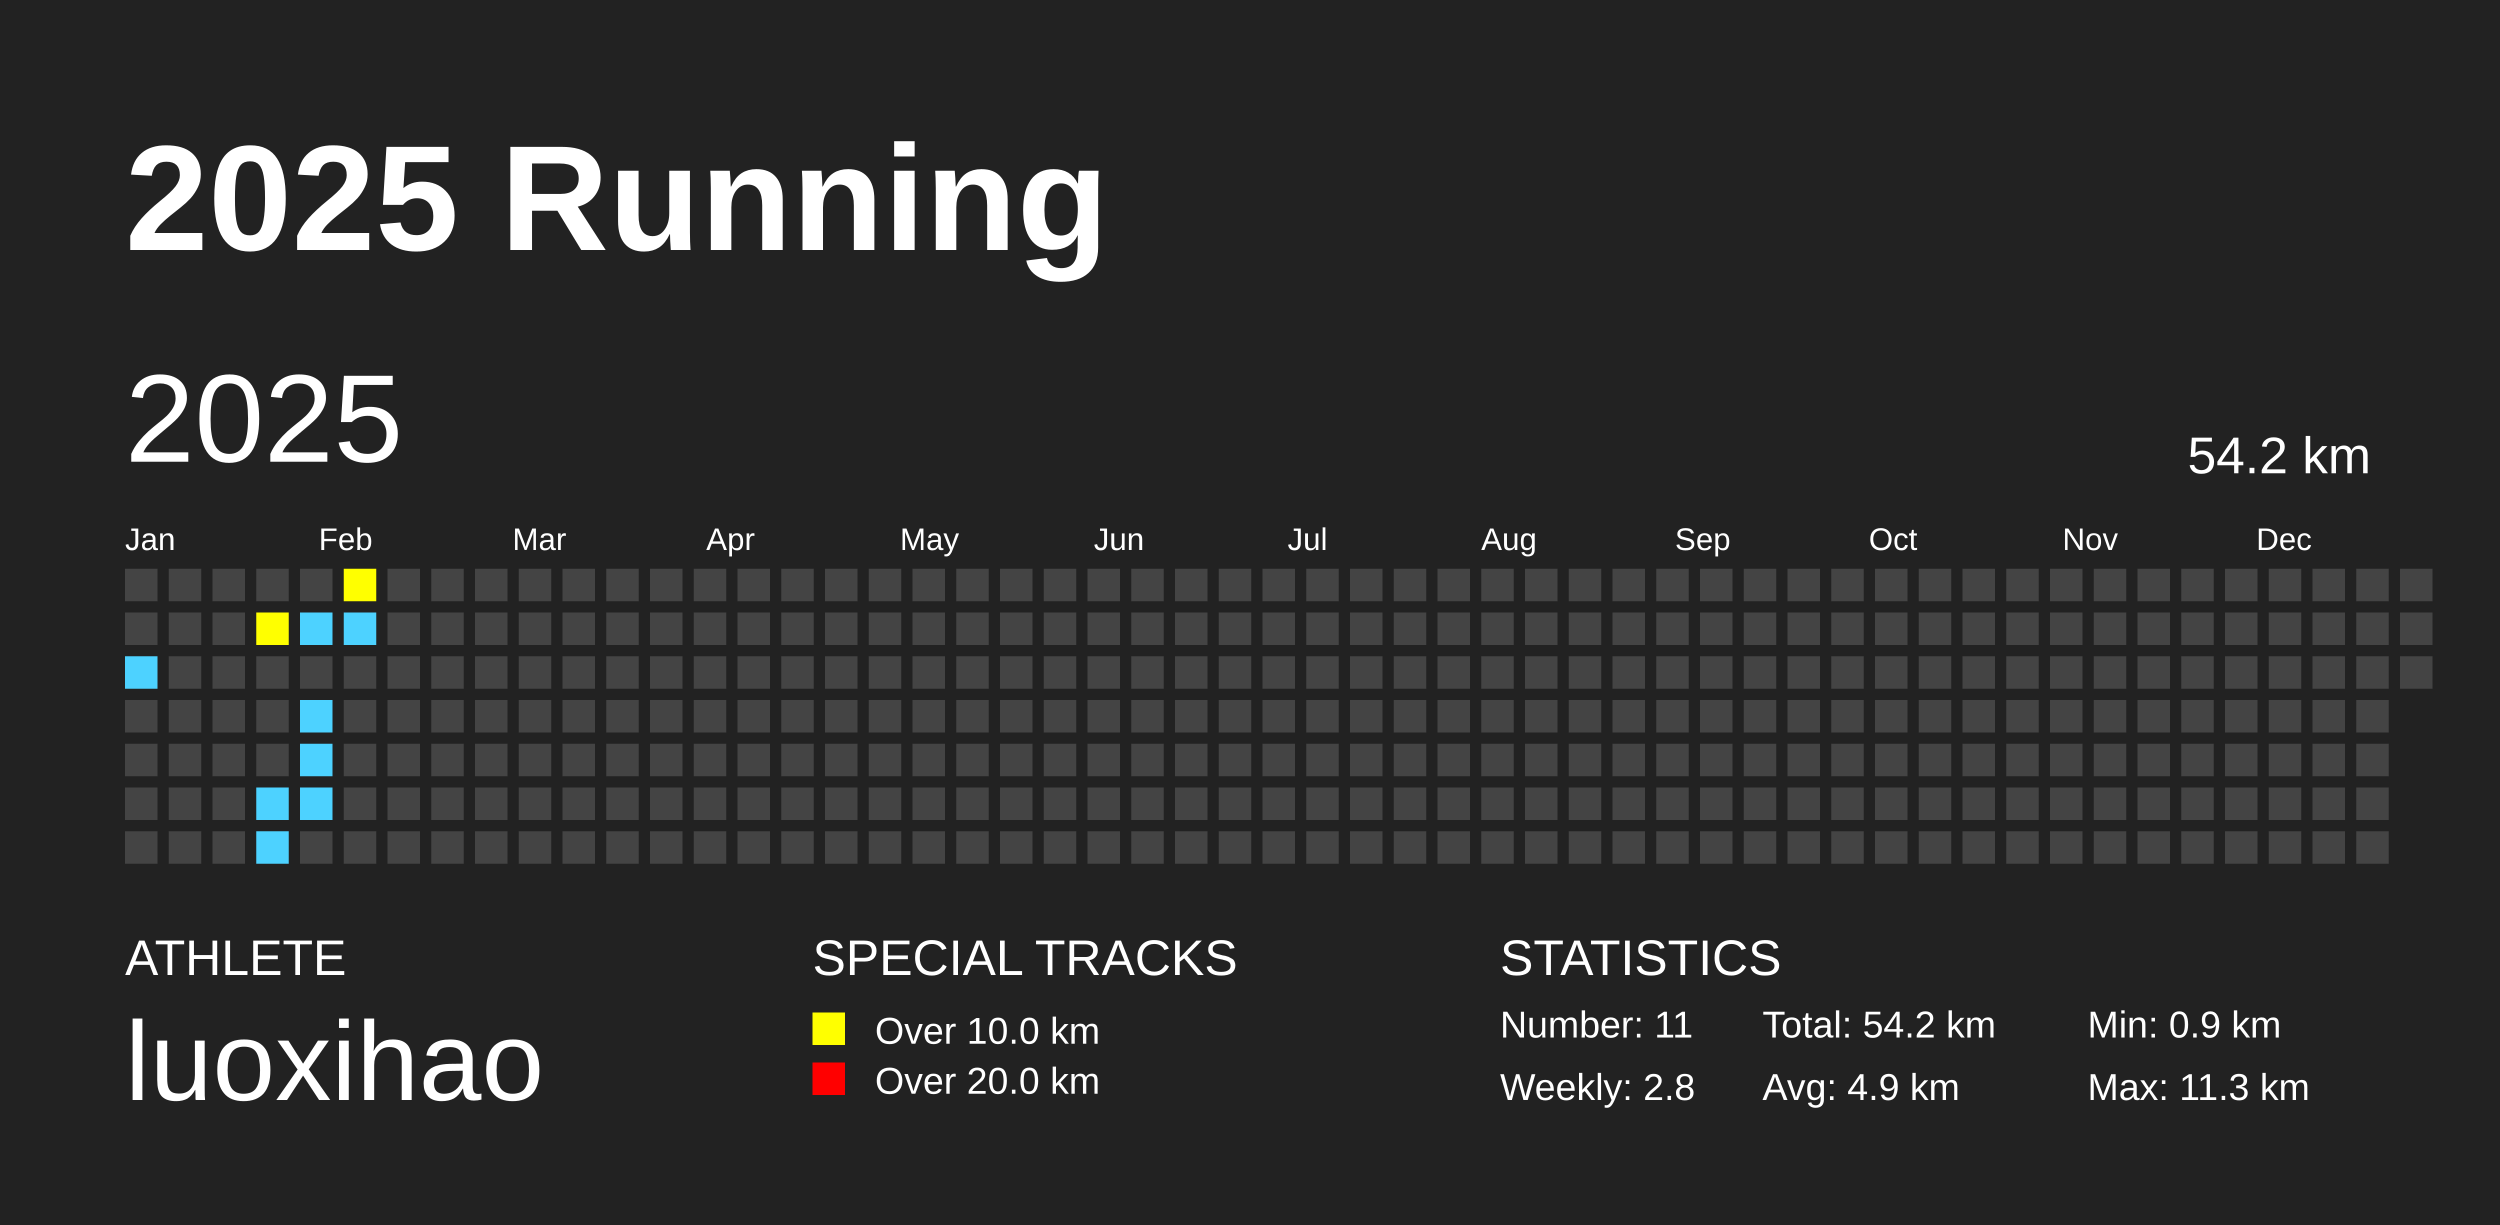
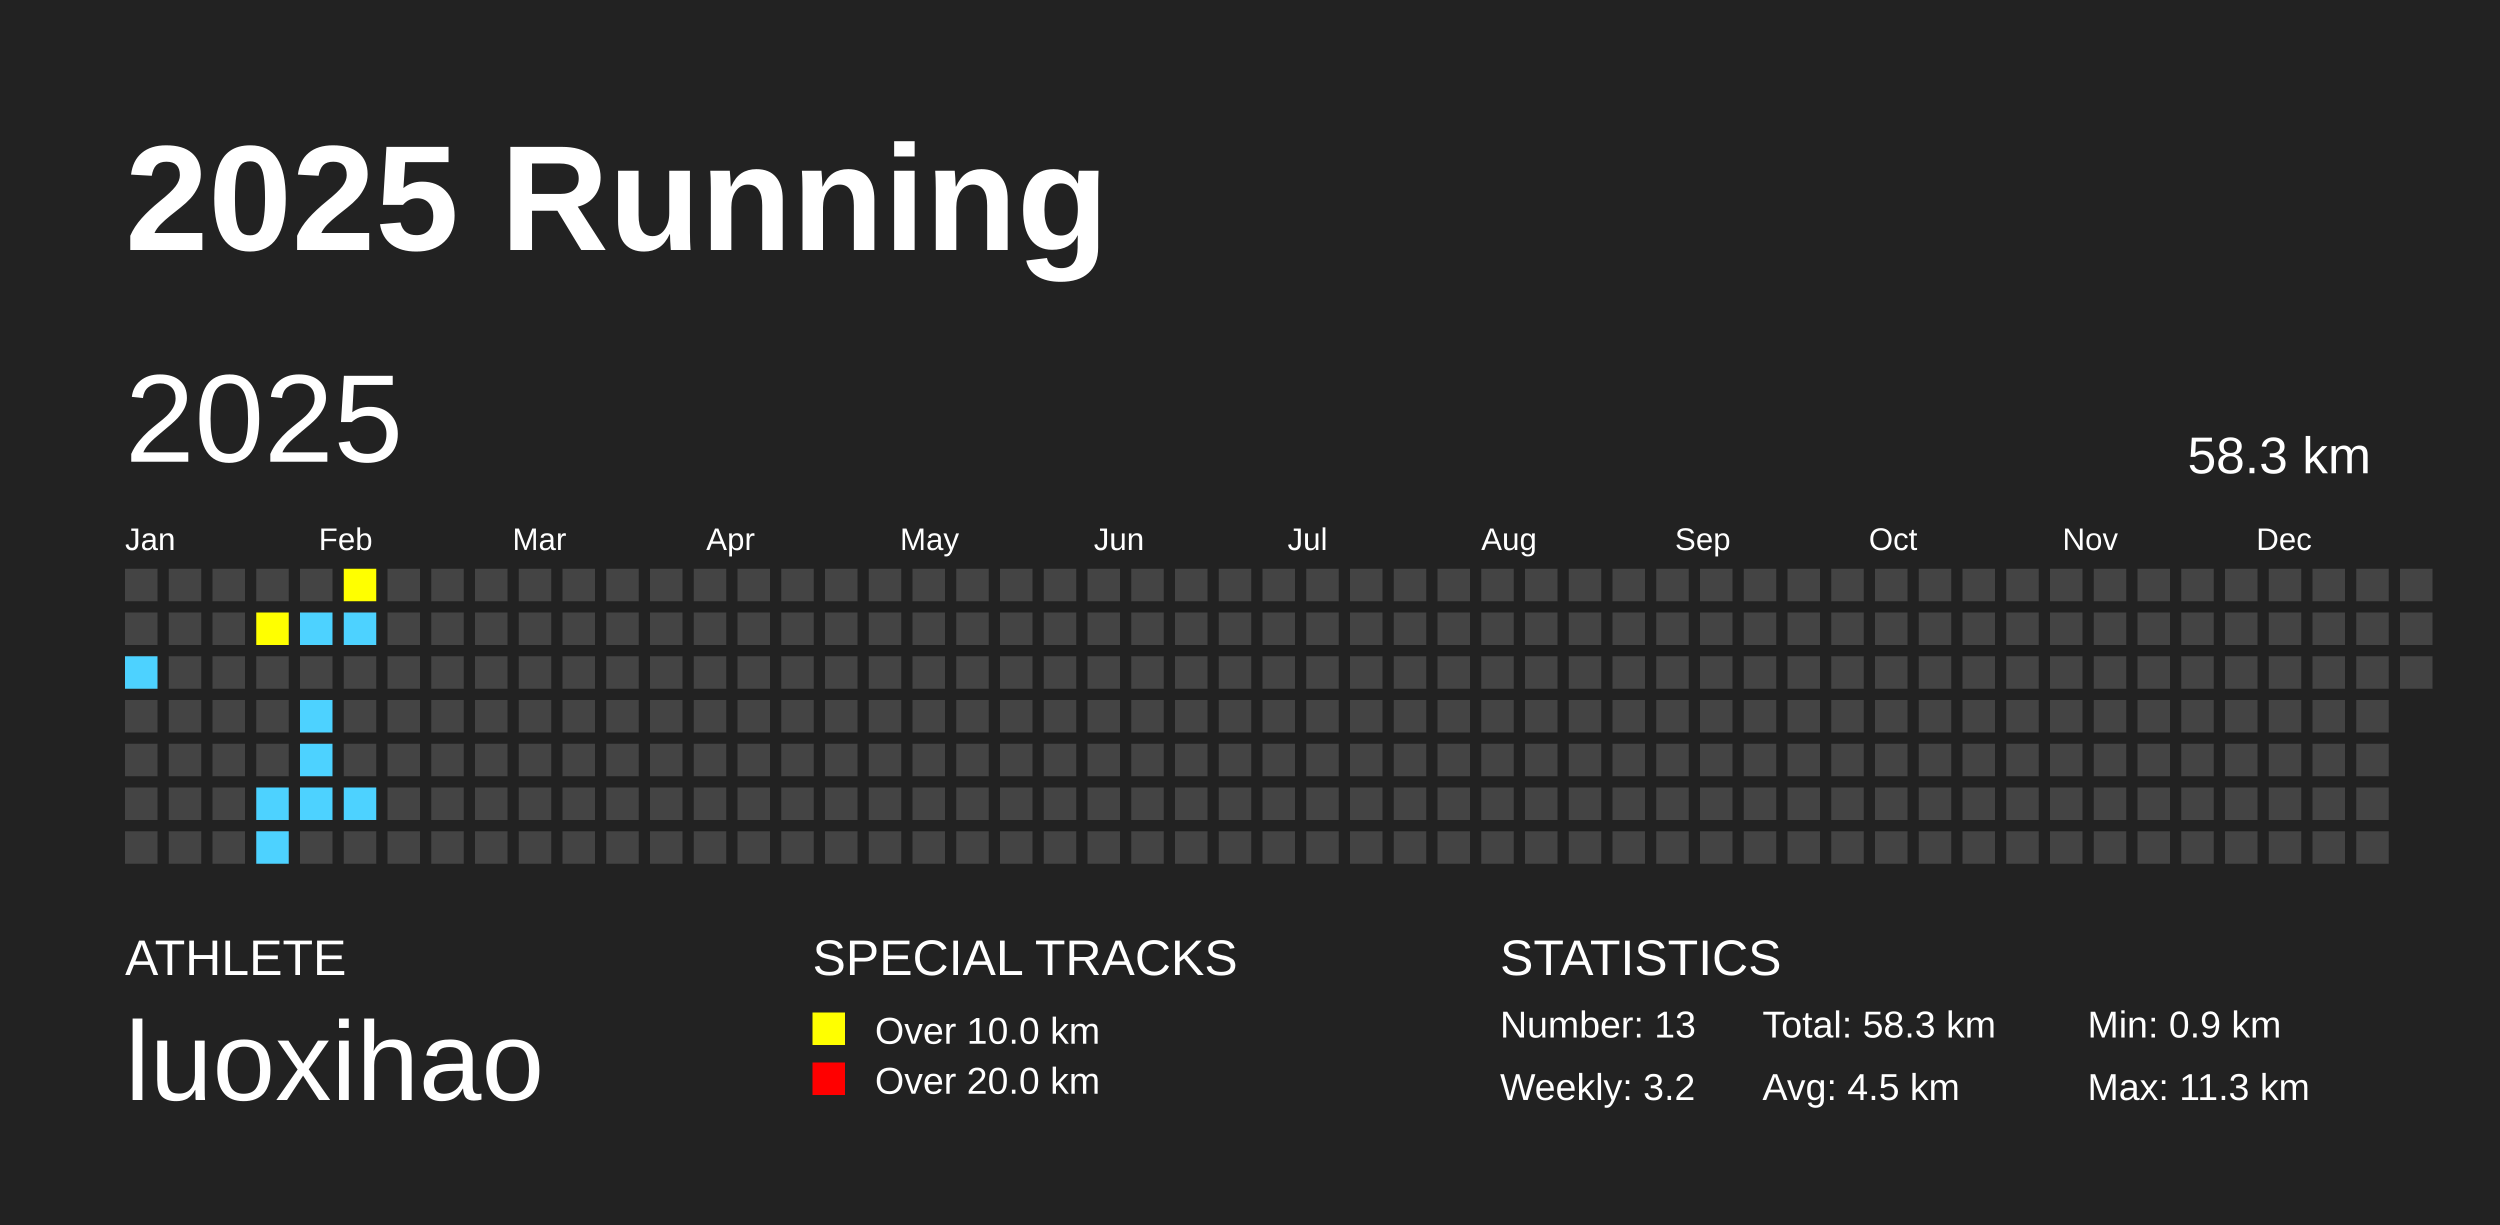
<svg xmlns="http://www.w3.org/2000/svg" baseProfile="full" height="98mm" version="1.1" viewBox="0,0,200,98" width="200mm">
  <defs />
  <rect fill="#222222" height="98" width="200" x="0" y="0" />
  <text fill="#FFFFFF" style="font-size:12px; font-family:Arial; font-weight:bold;" x="10" y="20">2025 Running</text>
  <text fill="#FFFFFF" style="font-size:4px; font-family:Arial" x="10" y="78">ATHLETE</text>
  <text fill="#FFFFFF" style="font-size:9px; font-family:Arial" x="10" y="88">luoxihao</text>
  <text fill="#FFFFFF" style="font-size:4px; font-family:Arial" x="65" y="78">SPECIAL TRACKS</text>
  <rect fill="yellow" height="2.6" width="2.6" x="65" y="81" />
  <text fill="#FFFFFF" style="font-size:3px; font-family:Arial" x="70" y="83.5">Over 10.0 km</text>
  <rect fill="red" height="2.6" width="2.6" x="65" y="85" />
  <text fill="#FFFFFF" style="font-size:3px; font-family:Arial" x="70" y="87.5">Over 20.0 km</text>
  <text fill="#FFFFFF" style="font-size:4px; font-family:Arial" x="120" y="78">STATISTICS</text>
-   <text fill="#FFFFFF" style="font-size:3px; font-family:Arial" x="120" y="83">Number: 11</text>
-   <text fill="#FFFFFF" style="font-size:3px; font-family:Arial" x="120" y="88">Weekly: 2.8</text>
-   <text fill="#FFFFFF" style="font-size:3px; font-family:Arial" x="141" y="83">Total: 54.2 km</text>
-   <text fill="#FFFFFF" style="font-size:3px; font-family:Arial" x="141" y="88">Avg: 4.9 km</text>
+   <text fill="#FFFFFF" style="font-size:3px; font-family:Arial" x="120" y="83">Number: 13</text>
+   <text fill="#FFFFFF" style="font-size:3px; font-family:Arial" x="120" y="88">Weekly: 3.2</text>
+   <text fill="#FFFFFF" style="font-size:3px; font-family:Arial" x="141" y="83">Total: 58.3 km</text>
+   <text fill="#FFFFFF" style="font-size:3px; font-family:Arial" x="141" y="88">Avg: 4.5 km</text>
  <text fill="#FFFFFF" style="font-size:3px; font-family:Arial" x="167" y="83">Min: 0.9 km</text>
  <text fill="#FFFFFF" style="font-size:3px; font-family:Arial" x="167" y="88">Max: 11.3 km</text>
  <text dominant-baseline="hanging" fill="#FFFFFF" style="font-size:10.0px; font-family:Arial;" x="10" y="30">2025</text>
-   <text dominant-baseline="hanging" fill="#FFFFFF" style="font-size:4.125px; font-family:Arial;" x="175" y="35">54.2 km</text>
+   <text dominant-baseline="hanging" fill="#FFFFFF" style="font-size:4.125px; font-family:Arial;" x="175" y="35">58.3 km</text>
  <text fill="#FFFFFF" style="font-size:2.5px; font-family:Arial" x="10.0" y="44">Jan</text>
  <text fill="#FFFFFF" style="font-size:2.5px; font-family:Arial" x="25.5" y="44">Feb</text>
  <text fill="#FFFFFF" style="font-size:2.5px; font-family:Arial" x="41.0" y="44">Mar</text>
  <text fill="#FFFFFF" style="font-size:2.5px; font-family:Arial" x="56.5" y="44">Apr</text>
  <text fill="#FFFFFF" style="font-size:2.5px; font-family:Arial" x="72.0" y="44">May</text>
  <text fill="#FFFFFF" style="font-size:2.5px; font-family:Arial" x="87.5" y="44">Jun</text>
  <text fill="#FFFFFF" style="font-size:2.5px; font-family:Arial" x="103.0" y="44">Jul</text>
  <text fill="#FFFFFF" style="font-size:2.5px; font-family:Arial" x="118.5" y="44">Aug</text>
  <text fill="#FFFFFF" style="font-size:2.5px; font-family:Arial" x="134.0" y="44">Sep</text>
  <text fill="#FFFFFF" style="font-size:2.5px; font-family:Arial" x="149.5" y="44">Oct</text>
  <text fill="#FFFFFF" style="font-size:2.5px; font-family:Arial" x="165.0" y="44">Nov</text>
  <text fill="#FFFFFF" style="font-size:2.5px; font-family:Arial" x="180.5" y="44">Dec</text>
  <rect fill="#444444" height="2.6" width="2.6" x="10.0" y="45.5" />
  <rect fill="#444444" height="2.6" width="2.6" x="10.0" y="49.0" />
  <rect fill="#4DD2FF" height="2.6" width="2.6" x="10.0" y="52.5" />
  <rect fill="#444444" height="2.6" width="2.6" x="10.0" y="56.0" />
  <rect fill="#444444" height="2.6" width="2.6" x="10.0" y="59.5" />
  <rect fill="#444444" height="2.6" width="2.6" x="10.0" y="63.0" />
  <rect fill="#444444" height="2.6" width="2.6" x="10.0" y="66.5" />
  <rect fill="#444444" height="2.6" width="2.6" x="13.5" y="45.5" />
  <rect fill="#444444" height="2.6" width="2.6" x="13.5" y="49.0" />
  <rect fill="#444444" height="2.6" width="2.6" x="13.5" y="52.5" />
  <rect fill="#444444" height="2.6" width="2.6" x="13.5" y="56.0" />
  <rect fill="#444444" height="2.6" width="2.6" x="13.5" y="59.5" />
  <rect fill="#444444" height="2.6" width="2.6" x="13.5" y="63.0" />
  <rect fill="#444444" height="2.6" width="2.6" x="13.5" y="66.5" />
  <rect fill="#444444" height="2.6" width="2.6" x="17.0" y="45.5" />
  <rect fill="#444444" height="2.6" width="2.6" x="17.0" y="49.0" />
  <rect fill="#444444" height="2.6" width="2.6" x="17.0" y="52.5" />
  <rect fill="#444444" height="2.6" width="2.6" x="17.0" y="56.0" />
  <rect fill="#444444" height="2.6" width="2.6" x="17.0" y="59.5" />
  <rect fill="#444444" height="2.6" width="2.6" x="17.0" y="63.0" />
  <rect fill="#444444" height="2.6" width="2.6" x="17.0" y="66.5" />
  <rect fill="#444444" height="2.6" width="2.6" x="20.5" y="45.5" />
  <rect fill="yellow" height="2.6" width="2.6" x="20.5" y="49.0" />
  <rect fill="#444444" height="2.6" width="2.6" x="20.5" y="52.5" />
  <rect fill="#444444" height="2.6" width="2.6" x="20.5" y="56.0" />
  <rect fill="#444444" height="2.6" width="2.6" x="20.5" y="59.5" />
  <rect fill="#4DD2FF" height="2.6" width="2.6" x="20.5" y="63.0" />
  <rect fill="#4DD2FF" height="2.6" width="2.6" x="20.5" y="66.5" />
  <rect fill="#444444" height="2.6" width="2.6" x="24.0" y="45.5" />
  <rect fill="#4DD2FF" height="2.6" width="2.6" x="24.0" y="49.0" />
  <rect fill="#444444" height="2.6" width="2.6" x="24.0" y="52.5" />
  <rect fill="#4DD2FF" height="2.6" width="2.6" x="24.0" y="56.0" />
  <rect fill="#4DD2FF" height="2.6" width="2.6" x="24.0" y="59.5" />
  <rect fill="#4DD2FF" height="2.6" width="2.6" x="24.0" y="63.0" />
  <rect fill="#444444" height="2.6" width="2.6" x="24.0" y="66.5" />
  <rect fill="yellow" height="2.6" width="2.6" x="27.5" y="45.5" />
  <rect fill="#4DD2FF" height="2.6" width="2.6" x="27.5" y="49.0" />
  <rect fill="#444444" height="2.6" width="2.6" x="27.5" y="52.5" />
  <rect fill="#444444" height="2.6" width="2.6" x="27.5" y="56.0" />
  <rect fill="#444444" height="2.6" width="2.6" x="27.5" y="59.5" />
-   <rect fill="#444444" height="2.6" width="2.6" x="27.5" y="63.0" />
+   <rect fill="#4DD2FF" height="2.6" width="2.6" x="27.5" y="63.0" />
  <rect fill="#444444" height="2.6" width="2.6" x="27.5" y="66.5" />
  <rect fill="#444444" height="2.6" width="2.6" x="31.0" y="45.5" />
  <rect fill="#444444" height="2.6" width="2.6" x="31.0" y="49.0" />
  <rect fill="#444444" height="2.6" width="2.6" x="31.0" y="52.5" />
  <rect fill="#444444" height="2.6" width="2.6" x="31.0" y="56.0" />
  <rect fill="#444444" height="2.6" width="2.6" x="31.0" y="59.5" />
  <rect fill="#444444" height="2.6" width="2.6" x="31.0" y="63.0" />
  <rect fill="#444444" height="2.6" width="2.6" x="31.0" y="66.5" />
  <rect fill="#444444" height="2.6" width="2.6" x="34.5" y="45.5" />
  <rect fill="#444444" height="2.6" width="2.6" x="34.5" y="49.0" />
  <rect fill="#444444" height="2.6" width="2.6" x="34.5" y="52.5" />
  <rect fill="#444444" height="2.6" width="2.6" x="34.5" y="56.0" />
  <rect fill="#444444" height="2.6" width="2.6" x="34.5" y="59.5" />
  <rect fill="#444444" height="2.6" width="2.6" x="34.5" y="63.0" />
  <rect fill="#444444" height="2.6" width="2.6" x="34.5" y="66.5" />
  <rect fill="#444444" height="2.6" width="2.6" x="38.0" y="45.5" />
  <rect fill="#444444" height="2.6" width="2.6" x="38.0" y="49.0" />
  <rect fill="#444444" height="2.6" width="2.6" x="38.0" y="52.5" />
  <rect fill="#444444" height="2.6" width="2.6" x="38.0" y="56.0" />
  <rect fill="#444444" height="2.6" width="2.6" x="38.0" y="59.5" />
  <rect fill="#444444" height="2.6" width="2.6" x="38.0" y="63.0" />
  <rect fill="#444444" height="2.6" width="2.6" x="38.0" y="66.5" />
  <rect fill="#444444" height="2.6" width="2.6" x="41.5" y="45.5" />
  <rect fill="#444444" height="2.6" width="2.6" x="41.5" y="49.0" />
  <rect fill="#444444" height="2.6" width="2.6" x="41.5" y="52.5" />
  <rect fill="#444444" height="2.6" width="2.6" x="41.5" y="56.0" />
  <rect fill="#444444" height="2.6" width="2.6" x="41.5" y="59.5" />
  <rect fill="#444444" height="2.6" width="2.6" x="41.5" y="63.0" />
  <rect fill="#444444" height="2.6" width="2.6" x="41.5" y="66.5" />
  <rect fill="#444444" height="2.6" width="2.6" x="45.0" y="45.5" />
  <rect fill="#444444" height="2.6" width="2.6" x="45.0" y="49.0" />
  <rect fill="#444444" height="2.6" width="2.6" x="45.0" y="52.5" />
  <rect fill="#444444" height="2.6" width="2.6" x="45.0" y="56.0" />
  <rect fill="#444444" height="2.6" width="2.6" x="45.0" y="59.5" />
  <rect fill="#444444" height="2.6" width="2.6" x="45.0" y="63.0" />
  <rect fill="#444444" height="2.6" width="2.6" x="45.0" y="66.5" />
  <rect fill="#444444" height="2.6" width="2.6" x="48.5" y="45.5" />
  <rect fill="#444444" height="2.6" width="2.6" x="48.5" y="49.0" />
  <rect fill="#444444" height="2.6" width="2.6" x="48.5" y="52.5" />
  <rect fill="#444444" height="2.6" width="2.6" x="48.5" y="56.0" />
  <rect fill="#444444" height="2.6" width="2.6" x="48.5" y="59.5" />
  <rect fill="#444444" height="2.6" width="2.6" x="48.5" y="63.0" />
  <rect fill="#444444" height="2.6" width="2.6" x="48.5" y="66.5" />
  <rect fill="#444444" height="2.6" width="2.6" x="52.0" y="45.5" />
  <rect fill="#444444" height="2.6" width="2.6" x="52.0" y="49.0" />
  <rect fill="#444444" height="2.6" width="2.6" x="52.0" y="52.5" />
  <rect fill="#444444" height="2.6" width="2.6" x="52.0" y="56.0" />
  <rect fill="#444444" height="2.6" width="2.6" x="52.0" y="59.5" />
  <rect fill="#444444" height="2.6" width="2.6" x="52.0" y="63.0" />
  <rect fill="#444444" height="2.6" width="2.6" x="52.0" y="66.5" />
  <rect fill="#444444" height="2.6" width="2.6" x="55.5" y="45.5" />
  <rect fill="#444444" height="2.6" width="2.6" x="55.5" y="49.0" />
  <rect fill="#444444" height="2.6" width="2.6" x="55.5" y="52.5" />
  <rect fill="#444444" height="2.6" width="2.6" x="55.5" y="56.0" />
  <rect fill="#444444" height="2.6" width="2.6" x="55.5" y="59.5" />
  <rect fill="#444444" height="2.6" width="2.6" x="55.5" y="63.0" />
  <rect fill="#444444" height="2.6" width="2.6" x="55.5" y="66.5" />
  <rect fill="#444444" height="2.6" width="2.6" x="59.0" y="45.5" />
  <rect fill="#444444" height="2.6" width="2.6" x="59.0" y="49.0" />
  <rect fill="#444444" height="2.6" width="2.6" x="59.0" y="52.5" />
  <rect fill="#444444" height="2.6" width="2.6" x="59.0" y="56.0" />
  <rect fill="#444444" height="2.6" width="2.6" x="59.0" y="59.5" />
  <rect fill="#444444" height="2.6" width="2.6" x="59.0" y="63.0" />
  <rect fill="#444444" height="2.6" width="2.6" x="59.0" y="66.5" />
  <rect fill="#444444" height="2.6" width="2.6" x="62.5" y="45.5" />
  <rect fill="#444444" height="2.6" width="2.6" x="62.5" y="49.0" />
  <rect fill="#444444" height="2.6" width="2.6" x="62.5" y="52.5" />
  <rect fill="#444444" height="2.6" width="2.6" x="62.5" y="56.0" />
  <rect fill="#444444" height="2.6" width="2.6" x="62.5" y="59.5" />
  <rect fill="#444444" height="2.6" width="2.6" x="62.5" y="63.0" />
  <rect fill="#444444" height="2.6" width="2.6" x="62.5" y="66.5" />
  <rect fill="#444444" height="2.6" width="2.6" x="66.0" y="45.5" />
  <rect fill="#444444" height="2.6" width="2.6" x="66.0" y="49.0" />
  <rect fill="#444444" height="2.6" width="2.6" x="66.0" y="52.5" />
  <rect fill="#444444" height="2.6" width="2.6" x="66.0" y="56.0" />
  <rect fill="#444444" height="2.6" width="2.6" x="66.0" y="59.5" />
  <rect fill="#444444" height="2.6" width="2.6" x="66.0" y="63.0" />
  <rect fill="#444444" height="2.6" width="2.6" x="66.0" y="66.5" />
  <rect fill="#444444" height="2.6" width="2.6" x="69.5" y="45.5" />
  <rect fill="#444444" height="2.6" width="2.6" x="69.5" y="49.0" />
  <rect fill="#444444" height="2.6" width="2.6" x="69.5" y="52.5" />
  <rect fill="#444444" height="2.6" width="2.6" x="69.5" y="56.0" />
  <rect fill="#444444" height="2.6" width="2.6" x="69.5" y="59.5" />
  <rect fill="#444444" height="2.6" width="2.6" x="69.5" y="63.0" />
  <rect fill="#444444" height="2.6" width="2.6" x="69.5" y="66.5" />
  <rect fill="#444444" height="2.6" width="2.6" x="73.0" y="45.5" />
  <rect fill="#444444" height="2.6" width="2.6" x="73.0" y="49.0" />
  <rect fill="#444444" height="2.6" width="2.6" x="73.0" y="52.5" />
  <rect fill="#444444" height="2.6" width="2.6" x="73.0" y="56.0" />
  <rect fill="#444444" height="2.6" width="2.6" x="73.0" y="59.5" />
  <rect fill="#444444" height="2.6" width="2.6" x="73.0" y="63.0" />
  <rect fill="#444444" height="2.6" width="2.6" x="73.0" y="66.5" />
  <rect fill="#444444" height="2.6" width="2.6" x="76.5" y="45.5" />
  <rect fill="#444444" height="2.6" width="2.6" x="76.5" y="49.0" />
  <rect fill="#444444" height="2.6" width="2.6" x="76.5" y="52.5" />
  <rect fill="#444444" height="2.6" width="2.6" x="76.5" y="56.0" />
  <rect fill="#444444" height="2.6" width="2.6" x="76.5" y="59.5" />
  <rect fill="#444444" height="2.6" width="2.6" x="76.5" y="63.0" />
  <rect fill="#444444" height="2.6" width="2.6" x="76.5" y="66.5" />
  <rect fill="#444444" height="2.6" width="2.6" x="80.0" y="45.5" />
  <rect fill="#444444" height="2.6" width="2.6" x="80.0" y="49.0" />
  <rect fill="#444444" height="2.6" width="2.6" x="80.0" y="52.5" />
  <rect fill="#444444" height="2.6" width="2.6" x="80.0" y="56.0" />
  <rect fill="#444444" height="2.6" width="2.6" x="80.0" y="59.5" />
  <rect fill="#444444" height="2.6" width="2.6" x="80.0" y="63.0" />
  <rect fill="#444444" height="2.6" width="2.6" x="80.0" y="66.5" />
  <rect fill="#444444" height="2.6" width="2.6" x="83.5" y="45.5" />
  <rect fill="#444444" height="2.6" width="2.6" x="83.5" y="49.0" />
  <rect fill="#444444" height="2.6" width="2.6" x="83.5" y="52.5" />
  <rect fill="#444444" height="2.6" width="2.6" x="83.5" y="56.0" />
  <rect fill="#444444" height="2.6" width="2.6" x="83.5" y="59.5" />
  <rect fill="#444444" height="2.6" width="2.6" x="83.5" y="63.0" />
  <rect fill="#444444" height="2.6" width="2.6" x="83.5" y="66.5" />
  <rect fill="#444444" height="2.6" width="2.6" x="87.0" y="45.5" />
  <rect fill="#444444" height="2.6" width="2.6" x="87.0" y="49.0" />
  <rect fill="#444444" height="2.6" width="2.6" x="87.0" y="52.5" />
  <rect fill="#444444" height="2.6" width="2.6" x="87.0" y="56.0" />
  <rect fill="#444444" height="2.6" width="2.6" x="87.0" y="59.5" />
  <rect fill="#444444" height="2.6" width="2.6" x="87.0" y="63.0" />
  <rect fill="#444444" height="2.6" width="2.6" x="87.0" y="66.5" />
  <rect fill="#444444" height="2.6" width="2.6" x="90.5" y="45.5" />
  <rect fill="#444444" height="2.6" width="2.6" x="90.5" y="49.0" />
  <rect fill="#444444" height="2.6" width="2.6" x="90.5" y="52.5" />
  <rect fill="#444444" height="2.6" width="2.6" x="90.5" y="56.0" />
  <rect fill="#444444" height="2.6" width="2.6" x="90.5" y="59.5" />
  <rect fill="#444444" height="2.6" width="2.6" x="90.5" y="63.0" />
  <rect fill="#444444" height="2.6" width="2.6" x="90.5" y="66.5" />
  <rect fill="#444444" height="2.6" width="2.6" x="94.0" y="45.5" />
  <rect fill="#444444" height="2.6" width="2.6" x="94.0" y="49.0" />
  <rect fill="#444444" height="2.6" width="2.6" x="94.0" y="52.5" />
  <rect fill="#444444" height="2.6" width="2.6" x="94.0" y="56.0" />
  <rect fill="#444444" height="2.6" width="2.6" x="94.0" y="59.5" />
  <rect fill="#444444" height="2.6" width="2.6" x="94.0" y="63.0" />
  <rect fill="#444444" height="2.6" width="2.6" x="94.0" y="66.5" />
  <rect fill="#444444" height="2.6" width="2.6" x="97.5" y="45.5" />
  <rect fill="#444444" height="2.6" width="2.6" x="97.5" y="49.0" />
  <rect fill="#444444" height="2.6" width="2.6" x="97.5" y="52.5" />
  <rect fill="#444444" height="2.6" width="2.6" x="97.5" y="56.0" />
  <rect fill="#444444" height="2.6" width="2.6" x="97.5" y="59.5" />
  <rect fill="#444444" height="2.6" width="2.6" x="97.5" y="63.0" />
  <rect fill="#444444" height="2.6" width="2.6" x="97.5" y="66.5" />
  <rect fill="#444444" height="2.6" width="2.6" x="101.0" y="45.5" />
  <rect fill="#444444" height="2.6" width="2.6" x="101.0" y="49.0" />
  <rect fill="#444444" height="2.6" width="2.6" x="101.0" y="52.5" />
  <rect fill="#444444" height="2.6" width="2.6" x="101.0" y="56.0" />
  <rect fill="#444444" height="2.6" width="2.6" x="101.0" y="59.5" />
  <rect fill="#444444" height="2.6" width="2.6" x="101.0" y="63.0" />
  <rect fill="#444444" height="2.6" width="2.6" x="101.0" y="66.5" />
  <rect fill="#444444" height="2.6" width="2.6" x="104.5" y="45.5" />
  <rect fill="#444444" height="2.6" width="2.6" x="104.5" y="49.0" />
  <rect fill="#444444" height="2.6" width="2.6" x="104.5" y="52.5" />
  <rect fill="#444444" height="2.6" width="2.6" x="104.5" y="56.0" />
  <rect fill="#444444" height="2.6" width="2.6" x="104.5" y="59.5" />
  <rect fill="#444444" height="2.6" width="2.6" x="104.5" y="63.0" />
  <rect fill="#444444" height="2.6" width="2.6" x="104.5" y="66.5" />
  <rect fill="#444444" height="2.6" width="2.6" x="108.0" y="45.5" />
  <rect fill="#444444" height="2.6" width="2.6" x="108.0" y="49.0" />
  <rect fill="#444444" height="2.6" width="2.6" x="108.0" y="52.5" />
  <rect fill="#444444" height="2.6" width="2.6" x="108.0" y="56.0" />
  <rect fill="#444444" height="2.6" width="2.6" x="108.0" y="59.5" />
  <rect fill="#444444" height="2.6" width="2.6" x="108.0" y="63.0" />
  <rect fill="#444444" height="2.6" width="2.6" x="108.0" y="66.5" />
  <rect fill="#444444" height="2.6" width="2.6" x="111.5" y="45.5" />
  <rect fill="#444444" height="2.6" width="2.6" x="111.5" y="49.0" />
  <rect fill="#444444" height="2.6" width="2.6" x="111.5" y="52.5" />
  <rect fill="#444444" height="2.6" width="2.6" x="111.5" y="56.0" />
  <rect fill="#444444" height="2.6" width="2.6" x="111.5" y="59.5" />
  <rect fill="#444444" height="2.6" width="2.6" x="111.5" y="63.0" />
  <rect fill="#444444" height="2.6" width="2.6" x="111.5" y="66.5" />
  <rect fill="#444444" height="2.6" width="2.6" x="115.0" y="45.5" />
  <rect fill="#444444" height="2.6" width="2.6" x="115.0" y="49.0" />
  <rect fill="#444444" height="2.6" width="2.6" x="115.0" y="52.5" />
  <rect fill="#444444" height="2.6" width="2.6" x="115.0" y="56.0" />
  <rect fill="#444444" height="2.6" width="2.6" x="115.0" y="59.5" />
  <rect fill="#444444" height="2.6" width="2.6" x="115.0" y="63.0" />
  <rect fill="#444444" height="2.6" width="2.6" x="115.0" y="66.5" />
  <rect fill="#444444" height="2.6" width="2.6" x="118.5" y="45.5" />
  <rect fill="#444444" height="2.6" width="2.6" x="118.5" y="49.0" />
  <rect fill="#444444" height="2.6" width="2.6" x="118.5" y="52.5" />
  <rect fill="#444444" height="2.6" width="2.6" x="118.5" y="56.0" />
  <rect fill="#444444" height="2.6" width="2.6" x="118.5" y="59.5" />
  <rect fill="#444444" height="2.6" width="2.6" x="118.5" y="63.0" />
  <rect fill="#444444" height="2.6" width="2.6" x="118.5" y="66.5" />
  <rect fill="#444444" height="2.6" width="2.6" x="122.0" y="45.5" />
  <rect fill="#444444" height="2.6" width="2.6" x="122.0" y="49.0" />
  <rect fill="#444444" height="2.6" width="2.6" x="122.0" y="52.5" />
  <rect fill="#444444" height="2.6" width="2.6" x="122.0" y="56.0" />
  <rect fill="#444444" height="2.6" width="2.6" x="122.0" y="59.5" />
  <rect fill="#444444" height="2.6" width="2.6" x="122.0" y="63.0" />
  <rect fill="#444444" height="2.6" width="2.6" x="122.0" y="66.5" />
  <rect fill="#444444" height="2.6" width="2.6" x="125.5" y="45.5" />
  <rect fill="#444444" height="2.6" width="2.6" x="125.5" y="49.0" />
  <rect fill="#444444" height="2.6" width="2.6" x="125.5" y="52.5" />
  <rect fill="#444444" height="2.6" width="2.6" x="125.5" y="56.0" />
  <rect fill="#444444" height="2.6" width="2.6" x="125.5" y="59.5" />
  <rect fill="#444444" height="2.6" width="2.6" x="125.5" y="63.0" />
  <rect fill="#444444" height="2.6" width="2.6" x="125.5" y="66.5" />
  <rect fill="#444444" height="2.6" width="2.6" x="129.0" y="45.5" />
  <rect fill="#444444" height="2.6" width="2.6" x="129.0" y="49.0" />
  <rect fill="#444444" height="2.6" width="2.6" x="129.0" y="52.5" />
  <rect fill="#444444" height="2.6" width="2.6" x="129.0" y="56.0" />
  <rect fill="#444444" height="2.6" width="2.6" x="129.0" y="59.5" />
  <rect fill="#444444" height="2.6" width="2.6" x="129.0" y="63.0" />
  <rect fill="#444444" height="2.6" width="2.6" x="129.0" y="66.5" />
  <rect fill="#444444" height="2.6" width="2.6" x="132.5" y="45.5" />
  <rect fill="#444444" height="2.6" width="2.6" x="132.5" y="49.0" />
  <rect fill="#444444" height="2.6" width="2.6" x="132.5" y="52.5" />
  <rect fill="#444444" height="2.6" width="2.6" x="132.5" y="56.0" />
  <rect fill="#444444" height="2.6" width="2.6" x="132.5" y="59.5" />
  <rect fill="#444444" height="2.6" width="2.6" x="132.5" y="63.0" />
  <rect fill="#444444" height="2.6" width="2.6" x="132.5" y="66.5" />
  <rect fill="#444444" height="2.6" width="2.6" x="136.0" y="45.5" />
  <rect fill="#444444" height="2.6" width="2.6" x="136.0" y="49.0" />
  <rect fill="#444444" height="2.6" width="2.6" x="136.0" y="52.5" />
  <rect fill="#444444" height="2.6" width="2.6" x="136.0" y="56.0" />
  <rect fill="#444444" height="2.6" width="2.6" x="136.0" y="59.5" />
  <rect fill="#444444" height="2.6" width="2.6" x="136.0" y="63.0" />
  <rect fill="#444444" height="2.6" width="2.6" x="136.0" y="66.5" />
  <rect fill="#444444" height="2.6" width="2.6" x="139.5" y="45.5" />
  <rect fill="#444444" height="2.6" width="2.6" x="139.5" y="49.0" />
  <rect fill="#444444" height="2.6" width="2.6" x="139.5" y="52.5" />
  <rect fill="#444444" height="2.6" width="2.6" x="139.5" y="56.0" />
  <rect fill="#444444" height="2.6" width="2.6" x="139.5" y="59.5" />
  <rect fill="#444444" height="2.6" width="2.6" x="139.5" y="63.0" />
  <rect fill="#444444" height="2.6" width="2.6" x="139.5" y="66.5" />
  <rect fill="#444444" height="2.6" width="2.6" x="143.0" y="45.5" />
  <rect fill="#444444" height="2.6" width="2.6" x="143.0" y="49.0" />
  <rect fill="#444444" height="2.6" width="2.6" x="143.0" y="52.5" />
  <rect fill="#444444" height="2.6" width="2.6" x="143.0" y="56.0" />
  <rect fill="#444444" height="2.6" width="2.6" x="143.0" y="59.5" />
  <rect fill="#444444" height="2.6" width="2.6" x="143.0" y="63.0" />
  <rect fill="#444444" height="2.6" width="2.6" x="143.0" y="66.5" />
  <rect fill="#444444" height="2.6" width="2.6" x="146.5" y="45.5" />
  <rect fill="#444444" height="2.6" width="2.6" x="146.5" y="49.0" />
  <rect fill="#444444" height="2.6" width="2.6" x="146.5" y="52.5" />
  <rect fill="#444444" height="2.6" width="2.6" x="146.5" y="56.0" />
  <rect fill="#444444" height="2.6" width="2.6" x="146.5" y="59.5" />
  <rect fill="#444444" height="2.6" width="2.6" x="146.5" y="63.0" />
  <rect fill="#444444" height="2.6" width="2.6" x="146.5" y="66.5" />
  <rect fill="#444444" height="2.6" width="2.6" x="150.0" y="45.5" />
  <rect fill="#444444" height="2.6" width="2.6" x="150.0" y="49.0" />
  <rect fill="#444444" height="2.6" width="2.6" x="150.0" y="52.5" />
  <rect fill="#444444" height="2.6" width="2.6" x="150.0" y="56.0" />
  <rect fill="#444444" height="2.6" width="2.6" x="150.0" y="59.5" />
  <rect fill="#444444" height="2.6" width="2.6" x="150.0" y="63.0" />
  <rect fill="#444444" height="2.6" width="2.6" x="150.0" y="66.5" />
  <rect fill="#444444" height="2.6" width="2.6" x="153.5" y="45.5" />
  <rect fill="#444444" height="2.6" width="2.6" x="153.5" y="49.0" />
  <rect fill="#444444" height="2.6" width="2.6" x="153.5" y="52.5" />
  <rect fill="#444444" height="2.6" width="2.6" x="153.5" y="56.0" />
  <rect fill="#444444" height="2.6" width="2.6" x="153.5" y="59.5" />
  <rect fill="#444444" height="2.6" width="2.6" x="153.5" y="63.0" />
  <rect fill="#444444" height="2.6" width="2.6" x="153.5" y="66.5" />
  <rect fill="#444444" height="2.6" width="2.6" x="157.0" y="45.5" />
  <rect fill="#444444" height="2.6" width="2.6" x="157.0" y="49.0" />
  <rect fill="#444444" height="2.6" width="2.6" x="157.0" y="52.5" />
  <rect fill="#444444" height="2.6" width="2.6" x="157.0" y="56.0" />
  <rect fill="#444444" height="2.6" width="2.6" x="157.0" y="59.5" />
  <rect fill="#444444" height="2.6" width="2.6" x="157.0" y="63.0" />
  <rect fill="#444444" height="2.6" width="2.6" x="157.0" y="66.5" />
  <rect fill="#444444" height="2.6" width="2.6" x="160.5" y="45.5" />
  <rect fill="#444444" height="2.6" width="2.6" x="160.5" y="49.0" />
  <rect fill="#444444" height="2.6" width="2.6" x="160.5" y="52.5" />
  <rect fill="#444444" height="2.6" width="2.6" x="160.5" y="56.0" />
  <rect fill="#444444" height="2.6" width="2.6" x="160.5" y="59.5" />
  <rect fill="#444444" height="2.6" width="2.6" x="160.5" y="63.0" />
  <rect fill="#444444" height="2.6" width="2.6" x="160.5" y="66.5" />
  <rect fill="#444444" height="2.6" width="2.6" x="164.0" y="45.5" />
  <rect fill="#444444" height="2.6" width="2.6" x="164.0" y="49.0" />
  <rect fill="#444444" height="2.6" width="2.6" x="164.0" y="52.5" />
  <rect fill="#444444" height="2.6" width="2.6" x="164.0" y="56.0" />
  <rect fill="#444444" height="2.6" width="2.6" x="164.0" y="59.5" />
  <rect fill="#444444" height="2.6" width="2.6" x="164.0" y="63.0" />
  <rect fill="#444444" height="2.6" width="2.6" x="164.0" y="66.5" />
  <rect fill="#444444" height="2.6" width="2.6" x="167.5" y="45.5" />
  <rect fill="#444444" height="2.6" width="2.6" x="167.5" y="49.0" />
  <rect fill="#444444" height="2.6" width="2.6" x="167.5" y="52.5" />
  <rect fill="#444444" height="2.6" width="2.6" x="167.5" y="56.0" />
  <rect fill="#444444" height="2.6" width="2.6" x="167.5" y="59.5" />
  <rect fill="#444444" height="2.6" width="2.6" x="167.5" y="63.0" />
  <rect fill="#444444" height="2.6" width="2.6" x="167.5" y="66.5" />
  <rect fill="#444444" height="2.6" width="2.6" x="171.0" y="45.5" />
  <rect fill="#444444" height="2.6" width="2.6" x="171.0" y="49.0" />
  <rect fill="#444444" height="2.6" width="2.6" x="171.0" y="52.5" />
  <rect fill="#444444" height="2.6" width="2.6" x="171.0" y="56.0" />
  <rect fill="#444444" height="2.6" width="2.6" x="171.0" y="59.5" />
  <rect fill="#444444" height="2.6" width="2.6" x="171.0" y="63.0" />
  <rect fill="#444444" height="2.6" width="2.6" x="171.0" y="66.5" />
  <rect fill="#444444" height="2.6" width="2.6" x="174.5" y="45.5" />
  <rect fill="#444444" height="2.6" width="2.6" x="174.5" y="49.0" />
  <rect fill="#444444" height="2.6" width="2.6" x="174.5" y="52.5" />
  <rect fill="#444444" height="2.6" width="2.6" x="174.5" y="56.0" />
  <rect fill="#444444" height="2.6" width="2.6" x="174.5" y="59.5" />
  <rect fill="#444444" height="2.6" width="2.6" x="174.5" y="63.0" />
  <rect fill="#444444" height="2.6" width="2.6" x="174.5" y="66.5" />
  <rect fill="#444444" height="2.6" width="2.6" x="178.0" y="45.5" />
  <rect fill="#444444" height="2.6" width="2.6" x="178.0" y="49.0" />
  <rect fill="#444444" height="2.6" width="2.6" x="178.0" y="52.5" />
  <rect fill="#444444" height="2.6" width="2.6" x="178.0" y="56.0" />
  <rect fill="#444444" height="2.6" width="2.6" x="178.0" y="59.5" />
  <rect fill="#444444" height="2.6" width="2.6" x="178.0" y="63.0" />
  <rect fill="#444444" height="2.6" width="2.6" x="178.0" y="66.5" />
  <rect fill="#444444" height="2.6" width="2.6" x="181.5" y="45.5" />
  <rect fill="#444444" height="2.6" width="2.6" x="181.5" y="49.0" />
  <rect fill="#444444" height="2.6" width="2.6" x="181.5" y="52.5" />
  <rect fill="#444444" height="2.6" width="2.6" x="181.5" y="56.0" />
  <rect fill="#444444" height="2.6" width="2.6" x="181.5" y="59.5" />
  <rect fill="#444444" height="2.6" width="2.6" x="181.5" y="63.0" />
  <rect fill="#444444" height="2.6" width="2.6" x="181.5" y="66.5" />
  <rect fill="#444444" height="2.6" width="2.6" x="185.0" y="45.5" />
  <rect fill="#444444" height="2.6" width="2.6" x="185.0" y="49.0" />
  <rect fill="#444444" height="2.6" width="2.6" x="185.0" y="52.5" />
  <rect fill="#444444" height="2.6" width="2.6" x="185.0" y="56.0" />
  <rect fill="#444444" height="2.6" width="2.6" x="185.0" y="59.5" />
  <rect fill="#444444" height="2.6" width="2.6" x="185.0" y="63.0" />
  <rect fill="#444444" height="2.6" width="2.6" x="185.0" y="66.5" />
  <rect fill="#444444" height="2.6" width="2.6" x="188.5" y="45.5" />
  <rect fill="#444444" height="2.6" width="2.6" x="188.5" y="49.0" />
  <rect fill="#444444" height="2.6" width="2.6" x="188.5" y="52.5" />
  <rect fill="#444444" height="2.6" width="2.6" x="188.5" y="56.0" />
  <rect fill="#444444" height="2.6" width="2.6" x="188.5" y="59.5" />
  <rect fill="#444444" height="2.6" width="2.6" x="188.5" y="63.0" />
  <rect fill="#444444" height="2.6" width="2.6" x="188.5" y="66.5" />
  <rect fill="#444444" height="2.6" width="2.6" x="192.0" y="45.5" />
  <rect fill="#444444" height="2.6" width="2.6" x="192.0" y="49.0" />
  <rect fill="#444444" height="2.6" width="2.6" x="192.0" y="52.5" />
</svg>
